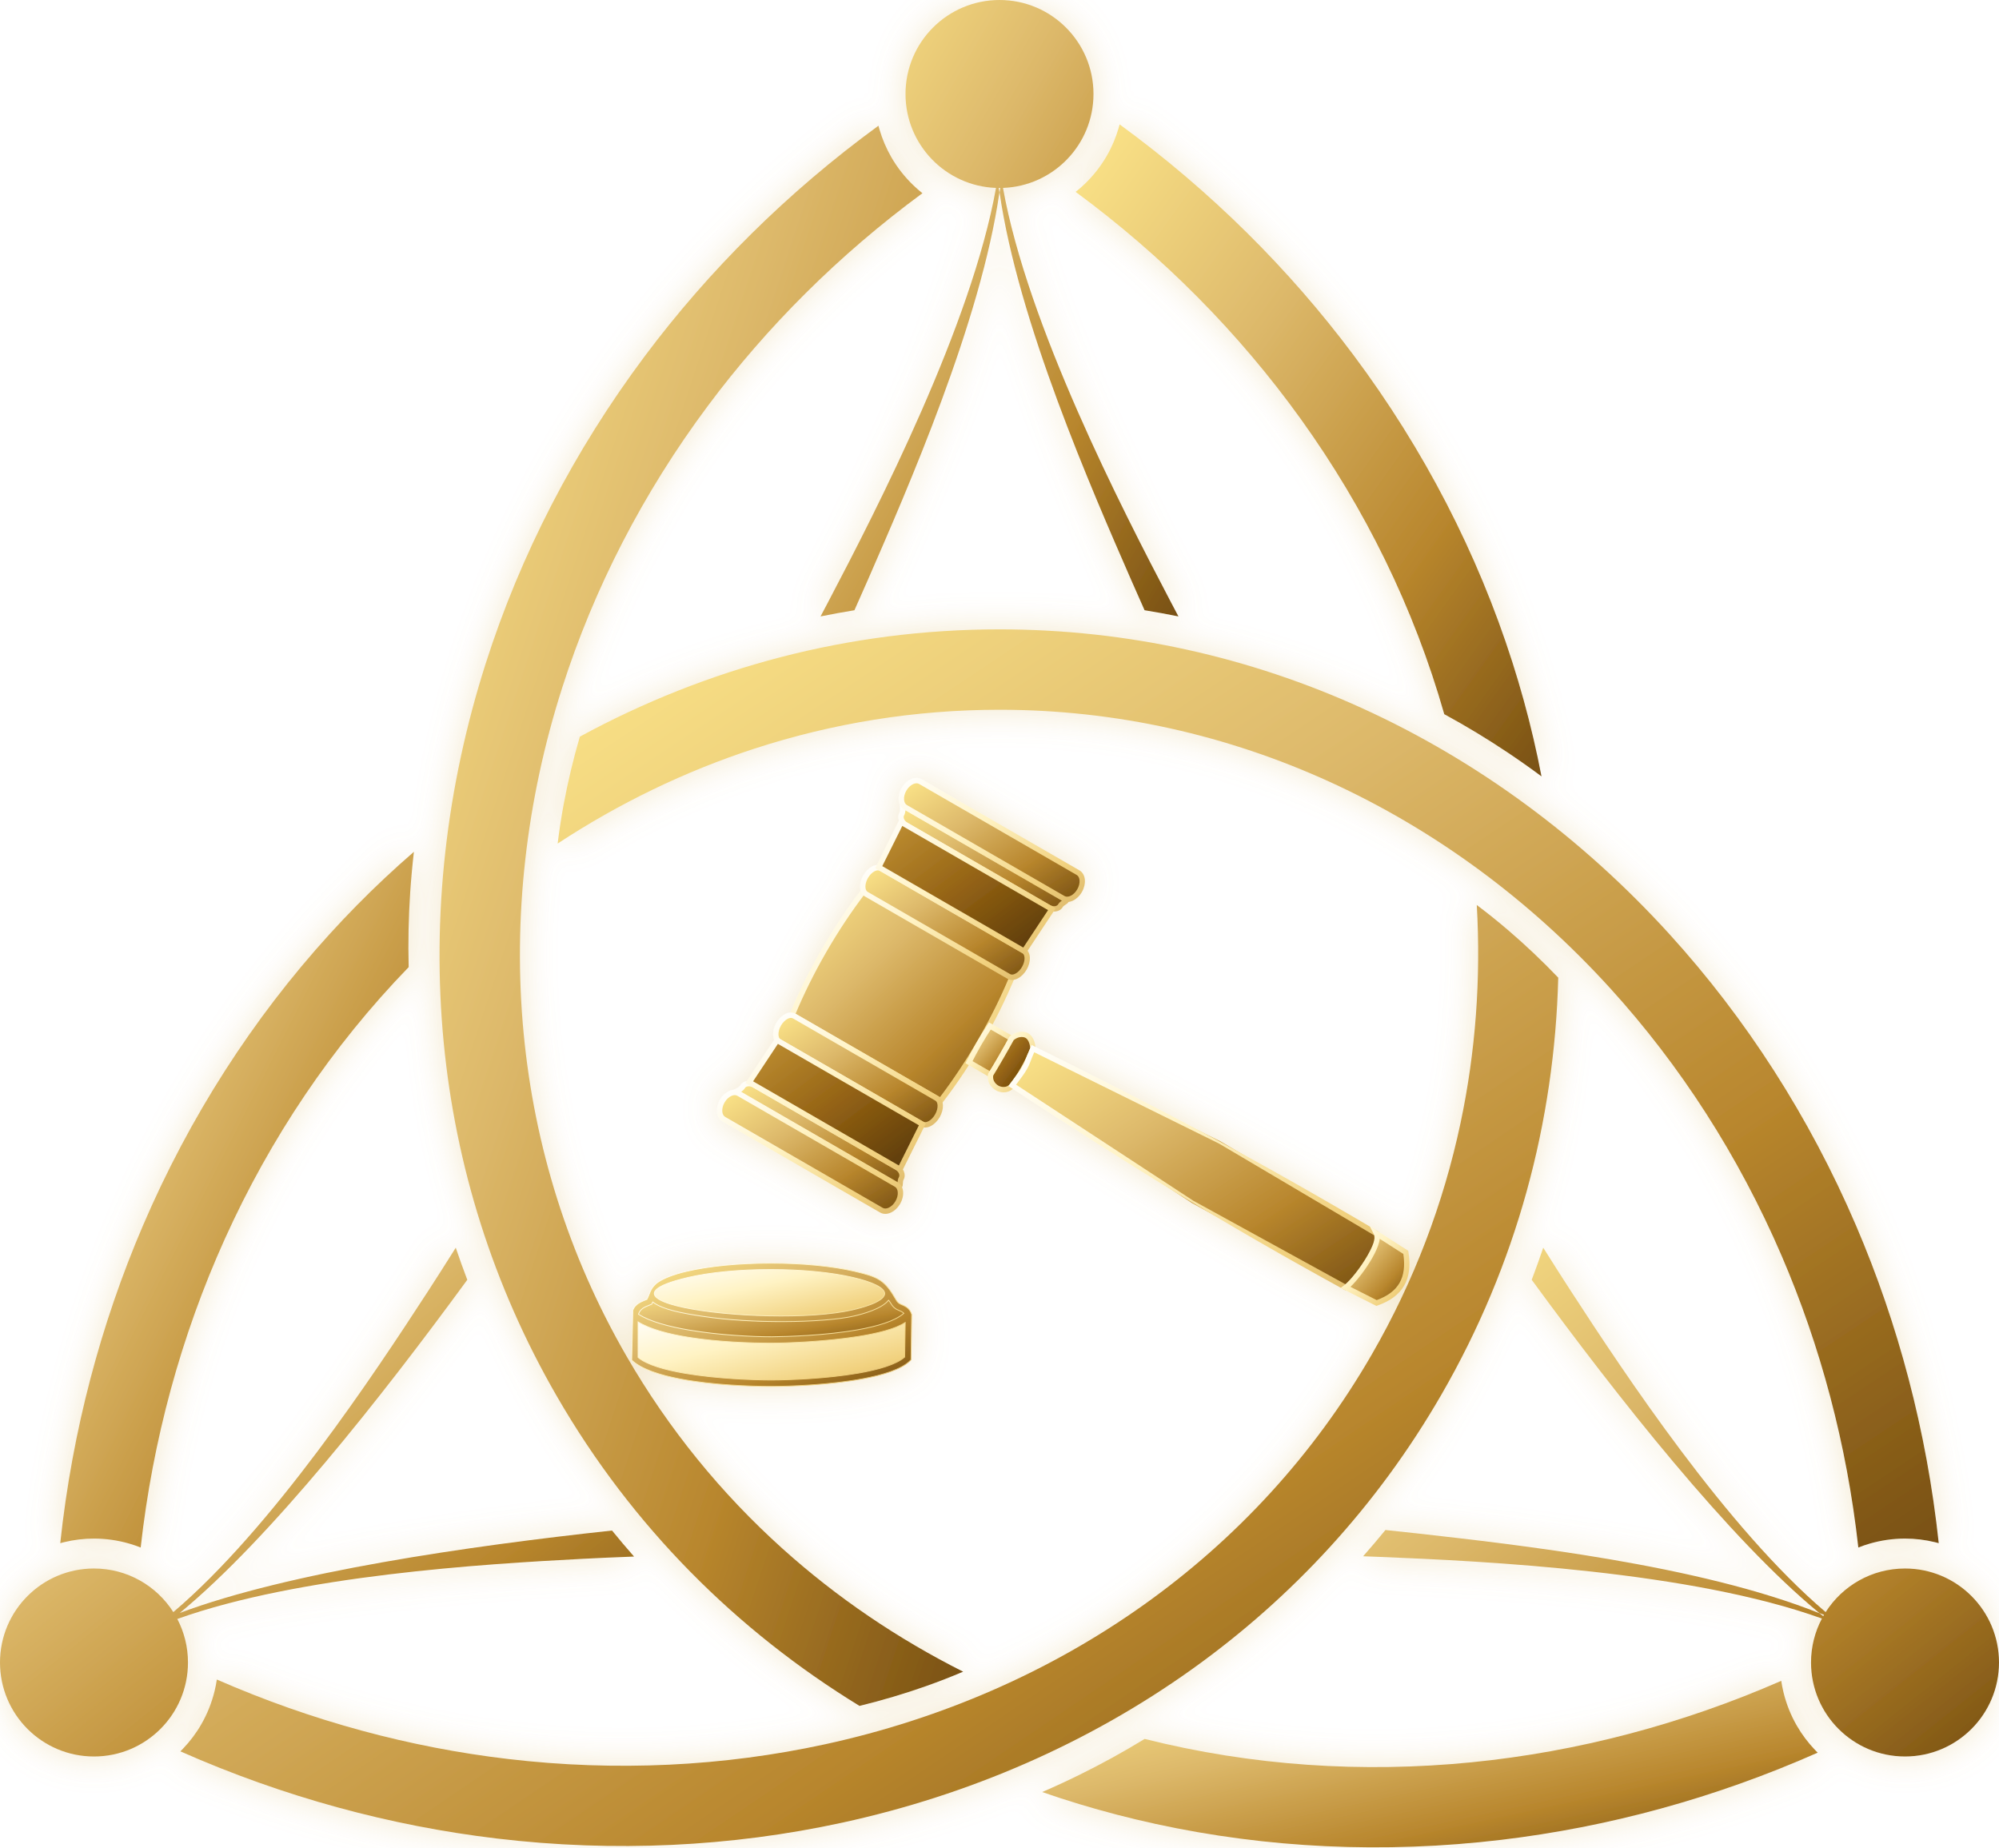
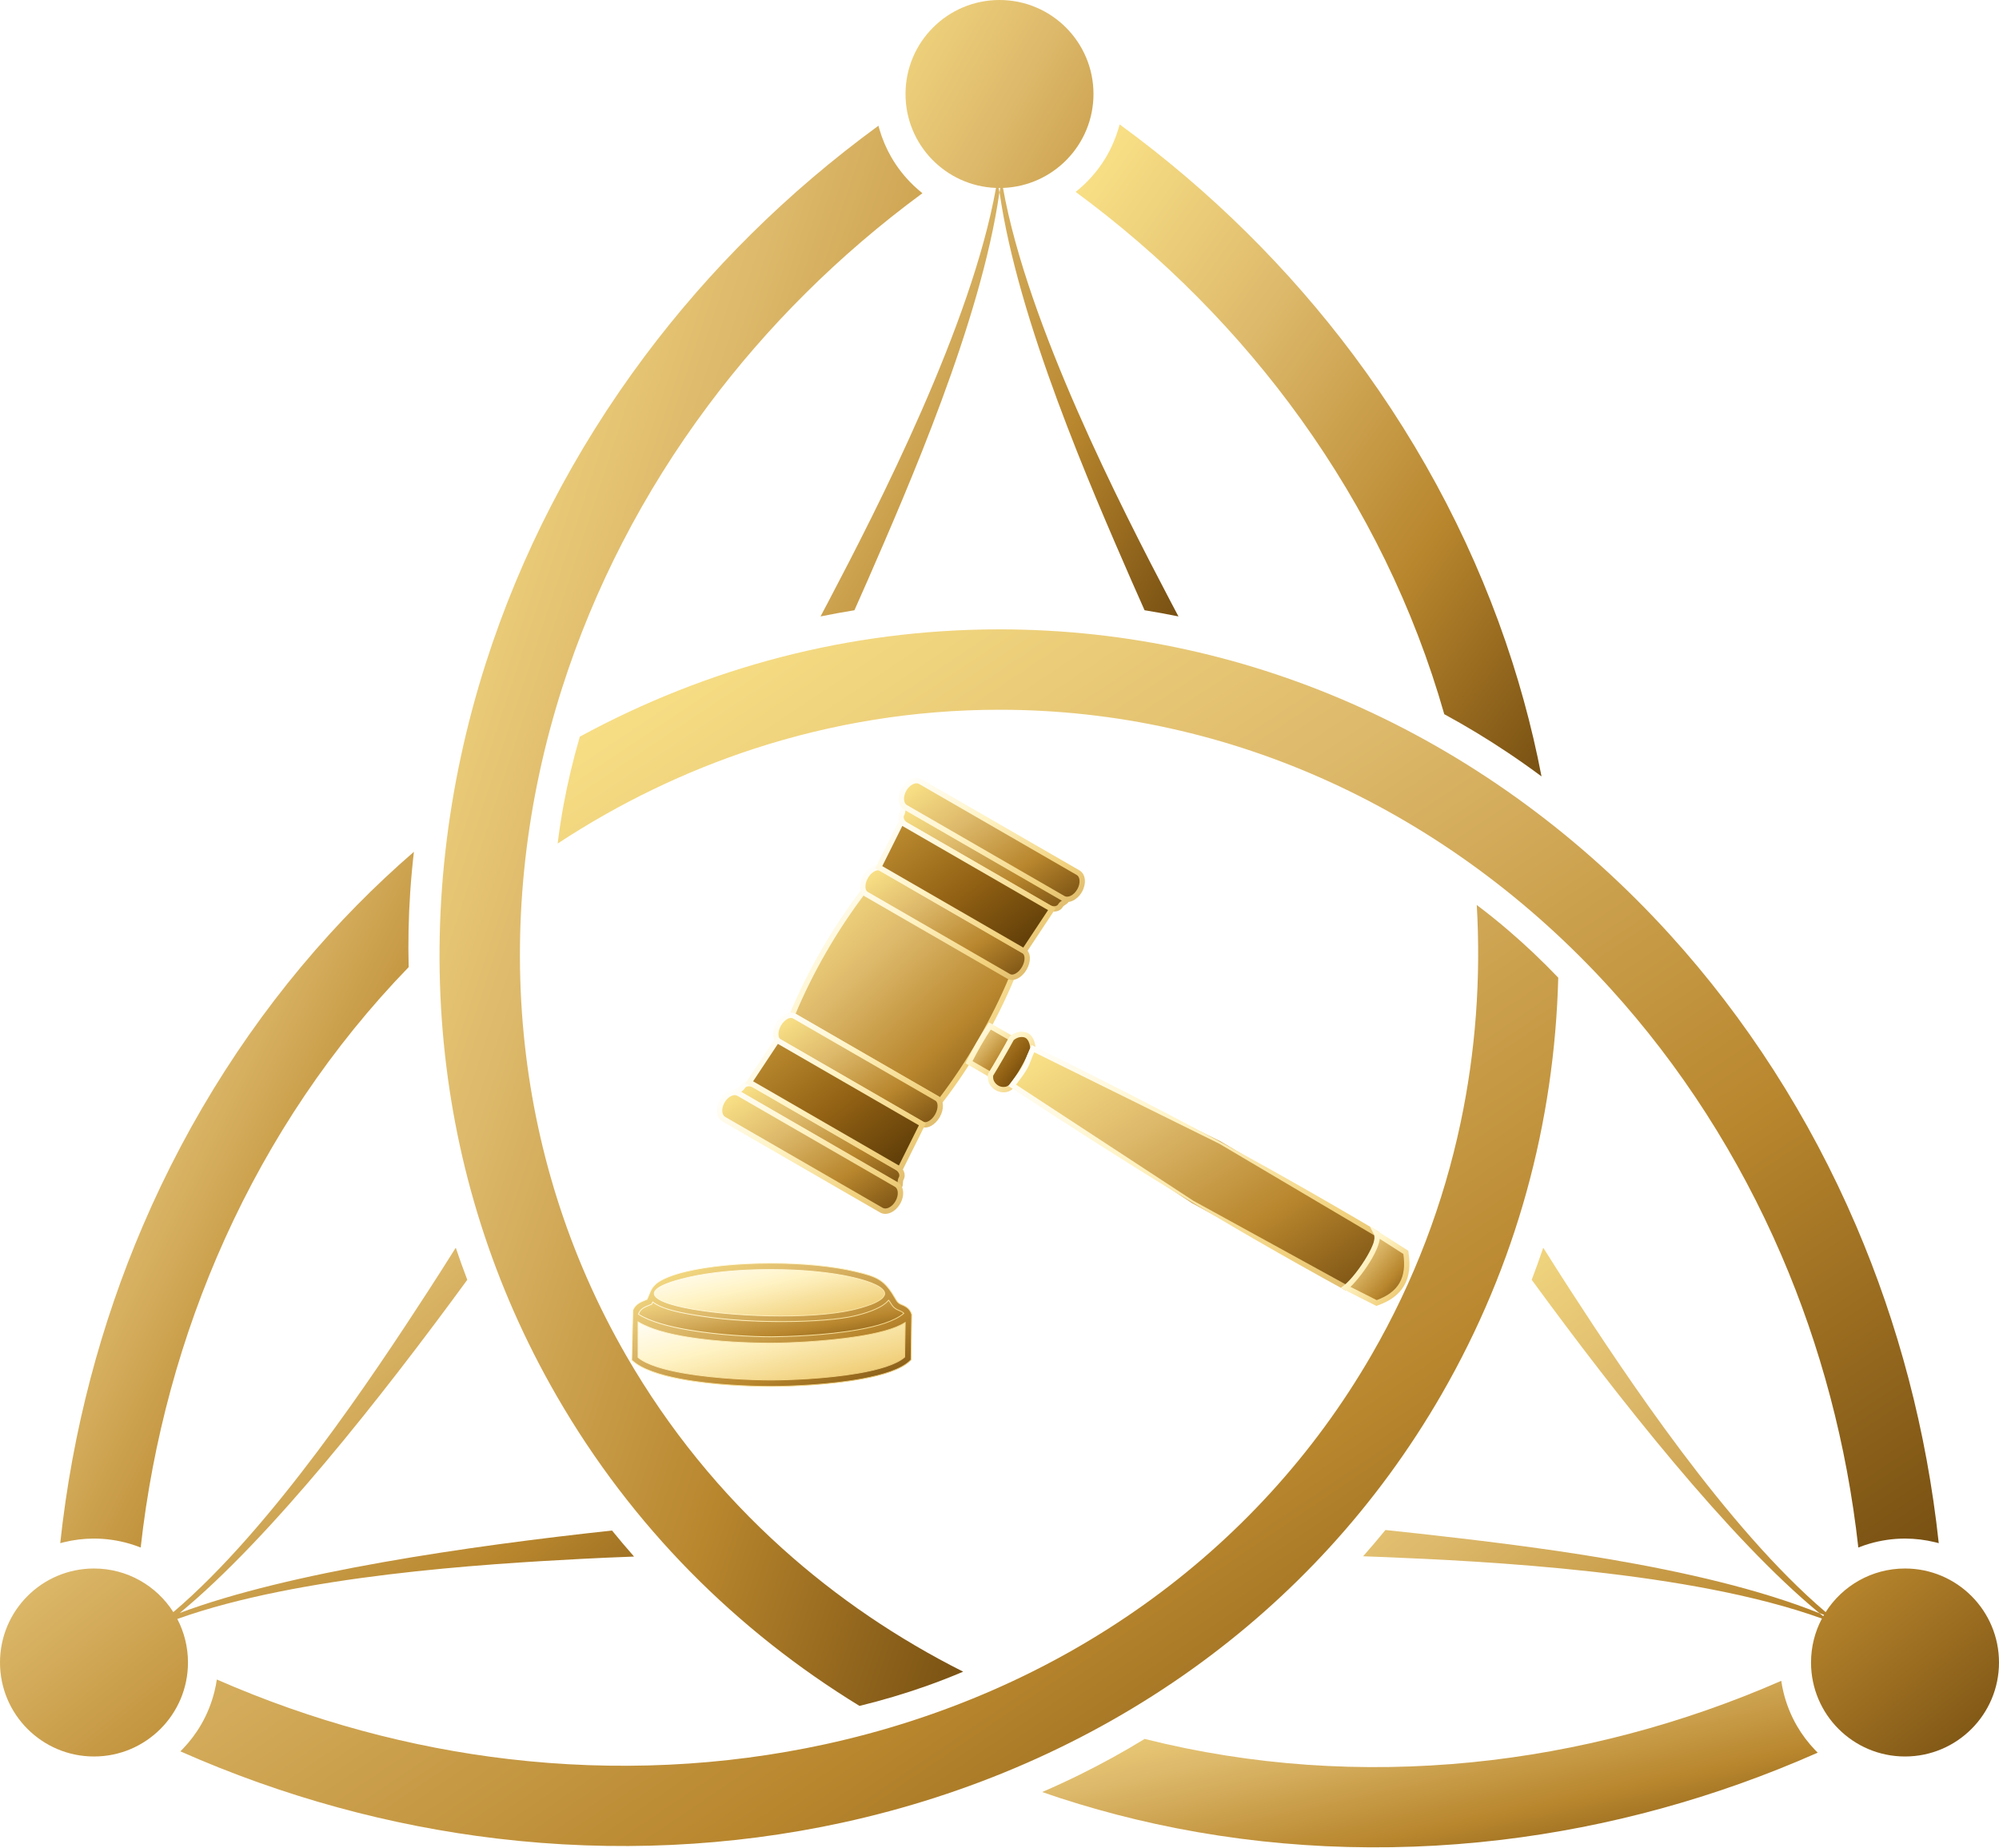
<svg xmlns="http://www.w3.org/2000/svg" version="1.1" viewBox="0 0 940260 868872" style="shape-rendering:geometricPrecision; text-rendering:geometricPrecision; image-rendering:optimizeQuality; fill-rule:evenodd; clip-rule:evenodd">
  <defs>
    <linearGradient id="lojasFavGold" x1="0%" y1="0%" x2="100%" y2="100%">
      <stop offset="0%" stop-color="#FDE68A" />
      <stop offset="35%" stop-color="#DDB96B" />
      <stop offset="70%" stop-color="#B8862D" />
      <stop offset="100%" stop-color="#785012" />
    </linearGradient>
    <linearGradient id="lojasFavLight" x1="0%" y1="0%" x2="100%" y2="100%">
      <stop offset="0%" stop-color="#FFFFFF" />
      <stop offset="40%" stop-color="#FFF3C4" />
      <stop offset="80%" stop-color="#F1D17E" />
      <stop offset="100%" stop-color="#DDB96B" />
    </linearGradient>
    <linearGradient id="lojasFavDark" x1="0%" y1="0%" x2="100%" y2="100%">
      <stop offset="0%" stop-color="#C29235" />
      <stop offset="50%" stop-color="#936214" />
      <stop offset="100%" stop-color="#553606" />
    </linearGradient>
    <filter id="lojasFavGlow" x="-20%" y="-20%" width="140%" height="140%">
      <feGaussianBlur stdDeviation="8000" result="blur" />
      <feFlood flood-color="#DDB96B" flood-opacity="0.35" result="glowColor" />
      <feComposite in="glowColor" in2="blur" operator="in" result="softGlow" />
      <feMerge>
        <feMergeNode in="softGlow" />
        <feMergeNode in="SourceGraphic" />
      </feMerge>
    </filter>
    <style type="text/css">
      .fil0 { fill: url(#lojasFavGold); fill-rule: nonzero; }
      .fil1 { fill: url(#lojasFavGold); }
      .fil2 { fill: url(#lojasFavLight); fill-rule: nonzero; }
      .fil3 { fill: url(#lojasFavDark); }
      .fil4 { fill: url(#lojasFavLight); }
    </style>
  </defs>
-   <g id="Camada_x0020_1" filter="url(#lojasFavGlow)">
+   <g id="Camada_x0020_1">
    <path class="fil0" d="M272734 346477c-3062,10493 -5607,21094 -7569,31646 -1152,6201 -2113,12422 -2868,18632 28789,-18907 59866,-34010 92657,-44671 36557,-11886 75215,-18265 115176,-18265 54961,0 107437,12067 155363,33931 49700,22674 94428,55871 131882,97055 33012,36300 60401,78790 80614,125759 18270,42457 30687,88640 36100,137284 1727,-685 3492,-1291 5292,-1815 5349,-1556 10947,-2390 16671,-2390 4831,0 9590,598 14202,1727 560,137 1115,282 1669,435 -5675,-52848 -19069,-103114 -38914,-149396 -21928,-51141 -51741,-97442 -87722,-137006 -41076,-45168 -90153,-81546 -144699,-106355 -52475,-23866 -110046,-37037 -170459,-37037 -35510,0 -69981,4529 -102958,13087 -33030,8571 -64662,21199 -94438,37379z" />
    <path class="fil0" d="M192936 419848c426,-6404 1013,-12810 1754,-19223 -4622,3996 -9163,8088 -13623,12268 -8991,8429 -17697,17274 -26095,26509 -35981,39564 -65794,85864 -87723,137006 -19843,46282 -33238,96548 -38913,149396 554,-152 1110,-298 1669,-435 4611,-1129 9371,-1727 14202,-1727 5724,0 11320,834 16670,2390 1801,524 3568,1130 5294,1816 5615,-50360 18962,-99557 39662,-145329 21206,-46893 50140,-90249 86389,-127649 -305,-11785 -55,-23452 714,-35021z" />
    <path class="fil0" d="M725884 586835c4847,7717 9261,14629 12991,20375 25458,39226 73328,111511 119856,151017 7844,-12328 21627,-20508 37322,-20508 24415,0 44207,19793 44207,44208 0,24416 -19792,44208 -44207,44208 -24416,0 -44208,-19792 -44208,-44208 0,-7467 1854,-14499 5122,-20667 -61550,-22207 -157588,-26987 -208174,-29007 -2377,-95 -4929,-191 -7625,-286 3567,-4041 7065,-8158 10490,-12352 5146,527 10295,1078 15448,1659 46229,5220 131975,14703 188820,37536 551,453 1101,900 1648,1341 126,-222 254,-442 383,-662 -742,-286 -1491,-571 -2246,-855 -42437,-34924 -94961,-101614 -135245,-156697 1906,-5012 3712,-10046 5419,-15103z" />
    <path class="fil0" d="M732944 459826c-7556,-7898 -15464,-15403 -23622,-22377 -4794,-4099 -9701,-8042 -14701,-11801 1980,34386 -480,68851 -7642,102580 -7985,37602 -21789,74271 -41769,108878 -27481,47598 -64170,87010 -107067,117583 -44486,31704 -95600,53841 -149992,65686 -47943,10440 -98435,12915 -149217,6934 -45904,-5406 -92108,-17744 -136942,-37378 -270,1838 -628,3669 -1075,5491 -1328,5410 -3404,10675 -6265,15632 -2416,4184 -5314,8006 -8598,11436 -399,416 -802,825 -1211,1228 48606,21510 98834,35044 148837,40998 55254,6581 110257,3911 162512,-7467 59653,-12990 115697,-37302 164454,-72136 46906,-33512 87098,-76784 117305,-129103 17755,-30753 31068,-62869 40146,-95708 9091,-32890 13972,-66599 14847,-100476z" />
    <path class="fil0" d="M709301 354034c5333,3570 10587,7282 15771,11130 -1150,-6001 -2422,-11980 -3813,-17932 -2804,-12001 -6112,-23964 -9909,-35854 -16273,-50942 -41464,-99912 -74790,-144473 -30159,-40326 -66993,-77058 -109924,-108398 -145,556 -297,1111 -458,1663 -1328,4559 -3189,8980 -5605,13164 -2861,4956 -6382,9386 -10405,13241 -1353,1298 -2762,2524 -4219,3677 40806,30043 76738,66200 106028,107012 30007,41812 53088,88547 67353,138641 10358,5629 20336,11678 29972,18129z" />
    <path class="fil0" d="M404280 802347c10618,-2596 21071,-5692 31190,-9269 5947,-2103 11814,-4381 17570,-6832 -30769,-15478 -59387,-34840 -85015,-57907 -28573,-25717 -53426,-56005 -73406,-90613 -27480,-47598 -43268,-99077 -48296,-151514 -5214,-54379 1172,-109713 18110,-162741 14931,-46739 38034,-91705 68603,-132693 27634,-37051 61422,-70896 100842,-99906 -1457,-1153 -2864,-2378 -4217,-3676 -4022,-3856 -7543,-8285 -10406,-13242 -2415,-4184 -4277,-8605 -5604,-13163 -161,-553 -314,-1108 -459,-1663 -42930,31339 -79765,68072 -109923,108398 -33326,44561 -58516,93531 -74790,144473 -18578,58157 -25545,118848 -19756,178491 5569,57378 22948,113821 53155,166140 17755,30753 38913,58340 62813,82621 23938,24319 50690,45400 79591,63097z" />
    <path class="fil0" d="M507719 834767c-5759,2833 -11600,5528 -17524,8093 5772,2004 11586,3891 17436,5664 11796,3571 23810,6689 36005,9345 52254,11379 107258,14048 162513,7467 50002,-5955 100231,-19488 148836,-40998 -408,-403 -812,-812 -1211,-1228 -3283,-3429 -6182,-7251 -8598,-11436 -2861,-4956 -4937,-10221 -6265,-15631 -447,-1822 -804,-3655 -1075,-5493 -46420,20318 -95700,33357 -145689,38317 -51213,5080 -103228,1701 -153742,-10992 -10055,6156 -20282,11772 -30687,16892z" />
    <path class="fil0" d="M82304 759490c742,-286 1491,-571 2246,-855 -624,512 -1244,1018 -1862,1518 -126,-223 -254,-444 -384,-663z" />
    <path class="fil0" d="M214376 586835c-4848,7717 -9261,14629 -12991,20375 -25458,39226 -73329,111511 -119857,151017 -7844,-12328 -21626,-20508 -37321,-20508 -24415,0 -44207,19793 -44207,44208 0,24416 19792,44208 44207,44208 24416,0 44208,-19792 44208,-44208 0,-7388 -1815,-14352 -5020,-20473 57477,-20541 144010,-25855 190709,-28290 6841,-356 15034,-723 24140,-1062 -3526,-4007 -6983,-8088 -10369,-12245 -67847,7345 -151863,19488 -203327,38778 42437,-34924 94961,-101614 135245,-156697 -1906,-5012 -3713,-10046 -5419,-15103z" />
    <path class="fil0" d="M470130 0c-24416,0 -44208,19792 -44208,44208 0,23865 18911,43310 42565,44174 -11542,64408 -55424,149975 -78969,194796 -1106,2106 -2299,4364 -3565,6746 5283,-1069 10598,-2040 15943,-2909 2116,-4720 4214,-9454 6286,-14207 18594,-42646 53256,-121645 61903,-182291 -116,-706 -230,-1408 -339,-2106 128,1 255,5 383,5 128,0 254,-4 382,-5 -109,697 -221,1400 -339,2106 8648,60646 43309,139645 61903,182291 2073,4753 4170,9487 6287,14207 5344,869 10660,1840 15942,2909 -1266,-2382 -2458,-4640 -3565,-6746 -23545,-44821 -67428,-130388 -78968,-194796 23653,-864 42565,-20309 42565,-44174 0,-24416 -19793,-44208 -44208,-44208z" />
    <g id="_2532884150480">
      <path class="fil1" d="M387621 447061c5866,-10160 12163,-19559 18646,-28011l69856 40331c-4079,9841 -9069,19994 -14935,30154 -5892,10204 -12218,19641 -18730,28120l-69825 -40313c4087,-9880 9097,-20076 14988,-30280z" />
      <path class="fil2" d="M386532 446432c2914,-5050 5932,-9908 9024,-14552 3166,-4759 6415,-9299 9710,-13595l674 -879 71770 41437 -423 1021c-2069,4992 -4377,10075 -6919,15206 -2479,5006 -5180,10051 -8091,15095 -2942,5091 -5974,9969 -9064,14610 -3180,4777 -6444,9334 -9754,13644l-674 878 -71736 -41417 420 -1017c2082,-5031 4397,-10136 6939,-15272 2476,-5004 5186,-10069 8123,-15159zm11124 -13161c-3068,4609 -6060,9425 -8945,14420 -2888,4997 -5571,10016 -8045,15014 -2353,4754 -4504,9465 -6446,14098l67910 39208c3046,-4006 6051,-8221 8984,-12626 3097,-4650 6103,-9484 8985,-14477 2886,-5002 5559,-9998 8013,-14953 2336,-4718 4478,-9408 6423,-14039l-67938 -39223c-3031,3990 -6021,8190 -8940,12577z" />
      <path class="fil1" d="M366574 489970c-2098,-1211 -2236,-4901 -307,-8242 1928,-3340 5192,-5065 7290,-3854 5579,3221 67038,38702 67037,38704 2099,1211 2237,4901 308,8241 -1928,3340 -5193,5065 -7291,3854 0,0 -61458,-35483 -67037,-38703z" />
      <path class="fil2" d="M366243 491232l-300 -173c-1448,-837 -2217,-2445 -2290,-4367 -63,-1715 439,-3716 1524,-5593 1088,-1882 2570,-3319 4085,-4119 1569,-829 3208,-1009 4593,-368l30 0c22423,12995 44892,25917 67335,38876 1454,837 2223,2445 2295,4368 64,1714 -438,3716 -1524,5594 -1088,1881 -2569,3317 -4084,4117 -1570,830 -3209,1009 -4594,368l-34 0 -67037 -38703zm-75 -4629c39,1049 382,1886 1017,2265 22374,12866 44700,25821 67057,38716 646,372 1552,251 2491,-244 1114,-589 2222,-1673 3060,-3113l19 -39c843,-1460 1235,-2976 1188,-4243 -40,-1059 -389,-1903 -1038,-2277 -22346,-12902 -44697,-25797 -67038,-38703 -645,-373 -1551,-252 -2491,244 -1095,579 -2184,1636 -3017,3040l-63 113c-842,1460 -1235,2975 -1187,4242z" />
      <path class="fil1" d="M345966 513551c6,-9 2540,-1060 3290,-2358 964,-1670 3446,-2042 5545,-830 131,76 468,328 493,284l66544 38419 0 0c2098,1211 3018,3548 2053,5217 -964,1670 269,4547 -1829,3336l-76096 -44068z" />
      <path class="fil2" d="M345444 512407l51 -23c283,-127 2180,-972 2671,-1822 688,-1185 1882,-1906 3254,-2112 1069,-160 2259,-1 3388,504l16 -29c23019,13296 46045,26580 69065,39875l-141 140c650,622 1139,1348 1437,2105 508,1290 480,2684 -205,3870 -224,387 -258,1054 -286,1616 -34,681 -65,1268 -363,1785 -563,972 -1403,1259 -2902,393l-78201 -45287 2214 -1015zm4901 -585c-394,685 -1106,1286 -1813,1760l73658 42657c43,-806 120,-1734 612,-2585 278,-483 273,-1094 37,-1692 -272,-692 -837,-1349 -1628,-1805l-66341 -38303c-100,-40 -200,-89 -302,-146 -71,-38 -187,-115 -297,-189l-97 -66c-797,-457 -1652,-617 -2390,-507 -631,94 -1162,395 -1439,877z" />
      <path class="fil1" d="M340435 526376c-2322,-1340 -2640,-5135 -712,-8475 1928,-3340 5374,-4961 7695,-3621 6172,3564 74165,42818 74164,42819 2321,1340 2640,5135 712,8475 -1928,3340 -5374,4960 -7695,3621 -1,1 -67993,-39256 -74164,-42819z" />
      <path class="fil2" d="M339804 527464c-1542,-893 -2414,-2537 -2577,-4472 -140,-1677 262,-3600 1233,-5410l0 -203 274 -274c1090,-1816 2591,-3174 4152,-3908 1763,-827 3623,-895 5163,-6l74164 42819c1540,889 2412,2535 2575,4473 148,1770 -308,3816 -1404,5716l-101 171c-1090,1815 -2592,3174 -4152,3908 -1763,827 -3623,895 -5163,6l-74163 -42820zm-62 -4679c94,1129 542,2052 1318,2501l74169 42819c780,451 1804,377 2827,-103 1175,-555 2317,-1616 3147,-3053l19 -34c817,-1429 1159,-2938 1051,-4224 -95,-1127 -544,-2051 -1323,-2501l-74159 -42819c-785,-451 -1809,-377 -2833,103 -1122,530 -2216,1524 -3035,2866l-112 193c-830,1437 -1178,2958 -1070,4252z" />
      <polygon class="fil3" points="433878,528771 423335,549930 352443,509001 365497,489291 " />
      <path class="fil2" d="M435008 529332l-11141 22359c-24407,-14084 -48809,-28178 -73212,-42269l14445 -21811 70435 40665 -527 1056zm-12205 18837l9420 -18903 -66329 -38295 -11662 17609 68570 39589z" />
      <path class="fil1" d="M414460 408460c-2098,-1211 -5363,514 -7291,3854 -1928,3340 -1791,7030 308,8242 5577,3220 67036,38703 67037,38703 2098,1211 5362,-514 7290,-3854 1928,-3340 1791,-7030 -307,-8242 0,0 -61459,-35483 -67037,-38703z" />
      <path class="fil2" d="M413830 409548c-646,-371 -1552,-250 -2492,246 -1119,592 -2236,1690 -3079,3150l-89 153c-783,1413 -1146,2866 -1100,4090 40,1059 390,1902 1038,2276l67037 38704c646,372 1552,251 2492,-245 1120,-592 2236,-1690 3079,-3150l88 -153c783,-1413 1146,-2866 1100,-4090 -39,-1059 -389,-1902 -1038,-2276l-67036 -38705zm-3665 -1983c1696,-896 3471,-1032 4922,-195l67043 38703c1448,837 2217,2445 2290,4368 63,1710 -439,3710 -1524,5589l-2 4c-1082,1879 -2566,3315 -4083,4118 -1696,897 -3473,1032 -4923,196l-67042 -38704c-1448,-837 -2218,-2445 -2290,-4368 -64,-1711 439,-3710 1523,-5589l3 -4c1082,-1879 2565,-3315 4083,-4118z" />
      <path class="fil1" d="M424577 378822c-5,9 353,2729 -397,4028 -964,1669 -45,4006 2053,5217 5578,3220 67037,38703 67037,38703 2099,1211 4581,840 5545,-830 964,-1669 4072,-2041 1974,-3252l-76213 -43866z" />
      <path class="fil2" d="M423330 378988l-239 -2471 78324 45083c1502,865 1674,1736 1111,2711 -295,512 -788,831 -1357,1200 -474,307 -1038,672 -1263,1062 -685,1185 -1880,1906 -3255,2112 -1268,190 -2707,-70 -4012,-823l-67037 -38703c-1303,-756 -2246,-1873 -2717,-3068 -508,-1291 -480,-2684 206,-3870 487,-844 272,-2909 239,-3221l0 -10zm2558 2038c-57,852 -222,1771 -618,2455 -278,483 -273,1094 -37,1692 272,692 837,1349 1627,1805l67043 38704c791,457 1646,617 2384,507 630,-94 1161,-396 1440,-879 491,-852 1258,-1382 1934,-1821l-73773 -42464z" />
      <path class="fil1" d="M432919 367619c-2322,-1340 -5767,281 -7696,3621 -1928,3340 -1609,7134 712,8475 6172,3564 74164,42820 74164,42819 2322,1340 5767,-281 7696,-3621 1928,-3340 1609,-7134 -712,-8475 0,-1 -67993,-39255 -74164,-42819z" />
      <path class="fil2" d="M432287 368708c-779,-449 -1802,-375 -2826,106 -1173,552 -2315,1615 -3148,3057 -831,1438 -1178,2959 -1070,4252 94,1129 542,2053 1318,2502l74169 42819c779,450 1802,376 2826,-105 1173,-552 2315,-1616 3148,-3057 831,-1437 1179,-2958 1071,-4253 -94,-1116 -535,-2033 -1301,-2487l-74187 -42833zm-3901 -2173c1759,-827 3618,-895 5158,-6l74170 42819c1540,889 2412,2535 2575,4473 147,1758 -303,3789 -1383,5678l-22 44c-1095,1896 -2640,3314 -4252,4073 -1759,827 -3618,895 -5158,6l-74169 -42819c-1541,-893 -2413,-2538 -2576,-4473 -149,-1772 307,-3821 1405,-5721 1095,-1897 2640,-3315 4252,-4074z" />
      <polygon class="fil3" points="481714,447347 494768,427636 423876,386707 413333,407866 " />
      <path class="fil2" d="M481317 445666l11662 -17609 -68571 -39590 -9419 18904 66329 38294zm14501 -17334l-13706 20696c-23474,-13562 -46955,-27112 -70434,-40665l11667 -23417c24405,14090 48813,28171 73212,42270l-739 1116z" />
      <path class="fil1" d="M460448 490899c-1723,2983 -3283,5908 -4657,8694l10157 5864c1726,-2582 3478,-5397 5201,-8380 1715,-2970 3270,-5883 4638,-8658l-10161 -5867c-1719,2573 -3464,5376 -5179,8347z" />
      <path class="fil2" d="M461538 491527c-864,1499 -1670,2945 -2412,4333 -576,1075 -1137,2155 -1679,3234l8106 4680c640,-976 1294,-2003 1959,-3075 887,-1428 1740,-2849 2548,-4248 860,-1497 1663,-2937 2403,-4318 573,-1070 1131,-2145 1671,-3217l-8110 -4683c-637,973 -1289,1994 -1952,3063 -859,1380 -1707,2794 -2535,4232zm-4632 3149c794,-1484 1614,-2958 2452,-4409 865,-1493 1725,-2929 2574,-4299 863,-1396 1750,-2771 2649,-4117l653 -978 12204 7046 -521 1056c-683,1382 -1430,2833 -2237,4340 -791,1478 -1608,2947 -2442,4392 -893,1543 -1757,2987 -2587,4322 -866,1397 -1757,2777 -2659,4127l-654 980 -12198 -7043 521 -1059c685,-1388 1435,-2845 2244,-4358z" />
      <path class="fil3" d="M475789 488419c2572,-2315 5632,-2276 7228,-1353 1598,922 2675,3237 2834,6142 -2033,5407 -6049,12796 -9726,17274 -2069,2776 -5494,2171 -7091,1248 -1597,-921 -3656,-2978 -3085,-6273 1378,-2105 8689,-14759 9840,-17038z" />
      <path class="fil2" d="M474945 487482c1348,-1212 2825,-1871 4213,-2132 1742,-326 3375,-15 4485,626 1034,597 1881,1605 2477,2896 551,1195 899,2655 987,4267l15 265 -93 248c-1074,2857 -2682,6241 -4498,9465 -1694,3008 -3584,5903 -5408,8131 -1093,1460 -2491,2170 -3889,2415 -1849,325 -3710,-195 -4831,-843 -1084,-630 -2354,-1707 -3118,-3262 -581,-1182 -872,-2619 -579,-4313l45 -261 143 -217c690,-1053 2859,-4738 4991,-8430 2126,-3681 4216,-7370 4779,-8485l109 -213 173 -156zm4677 343c-917,172 -1899,602 -2825,1386 -712,1362 -2709,4884 -4732,8387 -2029,3514 -4087,7014 -4910,8314 -129,1008 50,1852 389,2540 506,1030 1372,1758 2117,2187 726,417 1931,750 3140,537 830,-145 1663,-571 2314,-1445l40 -49c1720,-2096 3535,-4879 5179,-7799 1708,-3033 3218,-6191 4244,-8867 -90,-1182 -351,-2236 -745,-3089 -382,-827 -876,-1446 -1440,-1772 -642,-371 -1644,-540 -2769,-330z" />
      <path class="fil1" d="M481844 502406c-1719,2977 -3849,5450 -5719,8075l84515 55342 72333 39704c4222,-1141 9275,-6543 10994,-9520 1719,-2977 4622,-11597 3516,-15801l-73440 -43420 -88192 -43579c-2663,5851 -2288,6222 -4007,9199z" />
      <path class="fil2" d="M482932 503037c-1206,2085 -2588,3908 -3948,5702l-1062 1411 83376 54596 71814 39419c1529,-531 3189,-1659 4724,-2988 2226,-1926 4138,-4230 5042,-5795 938,-1630 2254,-5052 3011,-8451 490,-2203 739,-4361 479,-5920l-72935 -43121 -86965 -42973c-880,1991 -1338,3204 -1698,4156 -529,1398 -864,2282 -1837,3964zm-5949 4183c1311,-1729 2643,-3487 3771,-5440 867,-1507 1174,-2317 1658,-3596 453,-1198 1052,-2780 2290,-5501l538 -1182c61869,30546 104365,53041 163327,87883l132 501c528,2002 263,4799 -356,7586 -813,3653 -2252,7374 -3288,9166 -1027,1773 -3145,4339 -5573,6442 -1949,1688 -4130,3110 -6183,3665l-487 131c-60137,-33000 -100486,-58085 -158473,-96058l760 -1067c567,-795 1222,-1661 1884,-2532z" />
      <path class="fil1" d="M632967 605524l14510 7328c11355,-3993 15750,-11528 13762,-23831l-13755 -8814c2397,4719 -9155,21257 -14516,25317z" />
      <path class="fil2" d="M635213 605247l12349 6237c5113,-1883 8663,-4528 10709,-8063 2050,-3541 2633,-8048 1810,-13644l-11101 -7114c-295,2546 -1695,5828 -3610,9169 -2921,5094 -7065,10478 -10156,13415zm11697 8729l-16313 -8239 1611 -1219c2891,-2190 7698,-8226 10972,-13938 2433,-4243 4009,-8171 3179,-9805l-2096 -4128 18127 11616 91 561c1042,6446 390,11679 -2030,15861 -2427,4192 -6588,7257 -12560,9357l-503 177 -477 -242z" />
      <path class="fil4" d="M427697 638959c-6644,6662 -32897,11636 -64274,11636 -31128,0 -57211,-4895 -64111,-11477l0 -20339c7264,5538 33001,12522 64111,11477 6608,-222 52515,-992 64443,-12443l-169 21146z" />
      <path class="fil2" d="M427833 639095c-3382,3391 -11775,6344 -23303,8431 -11276,2041 -25565,3261 -41107,3261 -15412,0 -29591,-1200 -40824,-3211 -11490,-2056 -19907,-4969 -23420,-8319l-60 -58 0 -20808 308 236c3995,3046 13629,6536 26693,8874 10577,1893 23400,3030 37296,2563l1236 -37c9744,-284 51786,-1510 63080,-12352l329 -315c-64,7226 -126,14453 -174,21680l-55 56zm-23371 8053c11391,-2062 19681,-4957 23044,-8270l164 -20628c-11851,10667 -53325,11878 -63008,12160l-1234 38c-13923,468 -26773,-671 -37374,-2569 -12803,-2292 -22342,-5697 -26551,-8719l0 19875c3494,3275 11810,6132 23164,8164 11206,2006 25362,3204 40756,3204 15523,0 29788,-1218 41039,-3255z" />
      <g>
        <path class="fil1" d="M417861 606835l0 2 0 -2zm349 899c561,1025 1677,2649 2711,4462 2115,3707 4330,1969 6945,5617 -7732,8439 -34164,12443 -65097,12443 -30934,0 -56627,-4895 -63458,-11477 858,-4406 3231,-4940 6804,-6498l1866 -4310c0,7087 24944,13315 55137,13315 30194,0 54208,-6644 55091,-13551zm-349 -898l0 -1 0 1z" />
      </g>
      <path class="fil2" d="M418054 606835l-385 2 385 -2zm325 808c262,478 647,1091 1088,1793 501,795 1075,1707 1621,2664 1051,1844 2134,2302 3279,2786 1144,483 2350,994 3655,2815l91 125 -106 115c-3739,4082 -11790,7128 -22578,9190 -11669,2230 -26556,3315 -42661,3315 -15301,0 -29324,-1197 -40420,-3205 -11376,-2056 -19689,-4972 -23170,-8325l-76 -74 19 -101c790,-4053 2818,-4907 5856,-6185l992 -422 2204 -5091 0 926c0,3469 6269,6755 16313,9180 9977,2409 23657,3942 38632,3942 14688,0 27911,-1573 37711,-3984 10260,-2524 16748,-5940 17190,-9399l76 -586 283 519zm764 1997c-320,-509 -611,-972 -848,-1372 -985,3447 -7442,6770 -17374,9213 -9830,2418 -23084,3996 -37802,3996 -15001,0 -28715,-1537 -38723,-3955 -9543,-2304 -15739,-5434 -16522,-8823l-1613 3727 -1135 485c-2897,1219 -4841,2038 -5605,5801 3471,3271 11675,6124 22896,8152 11072,2002 25071,3198 40352,3198 16082,0 30945,-1083 42589,-3309 10607,-2028 18534,-4999 22259,-8957 -1208,-1631 -2332,-2108 -3398,-2559 -1208,-509 -2348,-993 -3464,-2949 -548,-961 -1116,-1863 -1612,-2651z" />
      <ellipse class="fil4" cx="363120" cy="608453" rx="55176" ry="12832" />
      <path class="fil2" d="M363120 595429c15251,0 29060,1438 39058,3763 10077,2343 16310,5616 16310,9261 0,3645 -6234,6917 -16310,9260 -9998,2325 -23809,3763 -39058,3763 -15250,0 -29061,-1438 -39058,-3763 -10077,-2343 -16311,-5615 -16311,-9260 0,-3645 6234,-6918 16311,-9261 9997,-2325 23808,-3763 39058,-3763zm38972 4139c-9970,-2319 -23750,-3754 -38972,-3754 -15223,0 -29003,1435 -38973,3754 -9892,2300 -16011,5444 -16011,8886 0,3441 6119,6585 16011,8886 9971,2318 23750,3753 38973,3753 15222,0 29001,-1435 38972,-3753 9892,-2301 16011,-5444 16011,-8886 0,-3441 -6118,-6586 -16011,-8886z" />
      <path class="fil0" d="M428076 639984c-10212,10238 -51104,12080 -65333,12080 -15609,0 -54369,-1617 -65608,-12338l514 -23487c1246,-3098 3855,-3937 6676,-5131 1624,-3402 1432,-4777 4435,-7526 2931,-2250 7893,-4188 14331,-5686 10093,-2347 24007,-3799 39348,-3799 15341,0 29255,1452 39348,3799 11437,2660 14367,4105 19751,13535 833,1461 1717,1835 2653,2231 2400,1015 3809,2029 4633,4540l-326 21357 -423 425zm-26954 -23941c3376,-785 14437,-3498 14984,-7390 9,-76 14,-151 14,-228 0,-2753 -5731,-5463 -14997,-7617 -9875,-2297 -23550,-3718 -38682,-3718 -15131,0 -28806,1421 -38682,3718 -53433,12425 41091,23626 77364,15235zm666 2911c-13179,3065 -46717,3879 -71105,184 -10058,-1524 -19052,-3201 -23644,-6772l-492 1031c-2529,1102 -5294,1755 -6220,4720 12780,8297 47085,10644 62702,10613 11590,-101 51103,-1398 62116,-11035 -732,-702 -1436,-1000 -2112,-1285 -1417,-599 -2755,-1166 -4090,-3505 -333,-583 -680,-1017 -1008,-1380 -3232,4127 -12151,6501 -16148,7430zm-38759 12769l-286 2c-16424,0 -48839,-1510 -62616,-9988l0 16687c10651,8890 48831,10646 62616,10646 13567,0 52515,-1776 62793,-10797l248 -16266c-11872,7928 -50802,9684 -62755,9715z" />
      <path class="fil2" d="M428210 640119c-4003,4015 -12656,6743 -22573,8576 -15536,2872 -34196,3561 -42894,3561 -9469,0 -27453,-595 -42658,-3454 -9898,-1861 -18627,-4687 -23083,-8937l-61 -59c143,-7858 296,-15750 517,-23606l13 -31c1169,-2906 3479,-3865 6054,-4934l659 -274c431,-910 732,-1672 1001,-2355 735,-1860 1244,-3147 3447,-5164l13 -11c1468,-1127 3441,-2178 5847,-3132 2432,-964 5309,-1833 8558,-2589 5148,-1197 11290,-2162 18110,-2821 6566,-633 13755,-984 21281,-984 7527,0 14715,350 21281,984 6820,659 12963,1624 18110,2821 5740,1335 9348,2367 12209,4256 2864,1890 4959,4630 7667,9372 401,702 813,1144 1235,1454 426,313 870,502 1325,694 1219,516 2190,1034 2963,1745 780,717 1356,1625 1778,2914l10 28c-111,7155 -235,14313 -328,21467l-478 480zm-22641 8198c9848,-1821 18429,-4518 22369,-8469l369 -370 324 -21245c-400,-1207 -938,-2055 -1663,-2722 -736,-677 -1671,-1175 -2852,-1673 -479,-202 -946,-400 -1404,-737 -461,-339 -910,-818 -1341,-1575 -2676,-4687 -4739,-7388 -7545,-9241 -2809,-1856 -6386,-2877 -12082,-4202 -5137,-1194 -11263,-2157 -18062,-2813 -6544,-631 -13720,-981 -21244,-981 -7523,0 -14699,349 -21244,981 -6797,656 -12925,1619 -18062,2813 -3233,752 -6091,1615 -8503,2571 -2370,940 -4310,1972 -5751,3078 -2130,1952 -2625,3203 -3339,5013 -279,708 -593,1501 -1043,2445l-31 66 -796 333c-2486,1032 -4720,1959 -5831,4690l-512 23365c4413,4159 13038,6939 22828,8779 15173,2854 33131,3448 42587,3448 8687,0 27321,-688 42827,-3555zm-4491 -32461c1684,-391 5286,-1264 8527,-2521 3193,-1239 6039,-2844 6308,-4698l14 -210c0,-1272 -1342,-2555 -3772,-3790 -2580,-1309 -6370,-2547 -11076,-3641 -5026,-1169 -11035,-2112 -17718,-2753 -6434,-618 -13500,-959 -20921,-959 -7420,0 -14486,341 -20921,959 -6682,641 -12691,1584 -17717,2753 -8584,1995 -13323,3950 -15081,5788 -1431,1497 -755,2934 1497,4258 2364,1391 6411,2655 11574,3738 20654,4332 59051,5758 79288,1077zm8665 -2164c-3270,1269 -6889,2146 -8578,2538 -20284,4692 -58759,3266 -79452,-1076 -5201,-1091 -9287,-2371 -11690,-3784 -2516,-1479 -3243,-3115 -1580,-4853 1808,-1889 6610,-3884 15272,-5898 5035,-1171 11063,-2115 17768,-2760 6455,-620 13534,-962 20957,-962 7424,0 14504,342 20958,962 6704,644 12732,1589 17768,2760 4734,1101 8552,2349 11162,3674 2567,1305 3984,2701 3984,4132 -9,84 -1,166 -16,253 -285,2033 -3241,3729 -6552,5013zm-7913 5450c-6950,1616 -19551,2607 -33486,2643 -12528,33 -26137,-707 -37691,-2457 -5030,-761 -9799,-1564 -13891,-2623 -3993,-1033 -7340,-2314 -9652,-4044l-420 882 -67 29c-391,170 -779,327 -1163,482 -2083,839 -4113,1659 -4905,3982 5243,3352 14048,5725 23685,7356 13933,2359 29598,3164 38786,3146 7203,-62 25199,-588 40422,-3292 9113,-1619 17225,-4017 21407,-7556 -298,-265 -593,-464 -882,-627 -345,-194 -685,-338 -1015,-477 -721,-305 -1421,-601 -2117,-1123 -697,-523 -1384,-1268 -2066,-2463 -162,-282 -328,-532 -494,-754 -114,-154 -229,-295 -341,-426 -1671,2010 -4654,3596 -7723,4795 -3146,1232 -6385,2060 -8388,2526zm-33486 2260c13905,-36 26474,-1024 33401,-2635 1993,-463 5214,-1286 8334,-2507 3107,-1214 6115,-2822 7705,-4854l142 -180 152 170c168,187 342,392 513,622 173,232 347,493 519,792 652,1145 1304,1853 1963,2346 660,496 1338,783 2035,1077 344,145 697,295 1054,496 363,205 735,465 1115,828l151 145 -158 139c-4193,3670 -12464,6135 -21756,7786 -15247,2708 -33271,3234 -40485,3297 -9205,18 -24896,-789 -38853,-3151 -9758,-1651 -18677,-4066 -23955,-7493l-121 -80 43 -138c813,-2603 2966,-3472 5175,-4363 366,-146 732,-295 1086,-448l565 -1182 188 146c2273,1768 5647,3071 9702,4120 4067,1052 8826,1853 13852,2613 11540,1748 25128,2486 37633,2455zm-5315 10512l-286 2c-9733,1 -25081,-531 -38849,-2726 -9325,-1488 -17927,-3742 -23574,-7114l0 16256c4168,3428 12501,5788 21925,7390 14733,2504 32121,3154 40498,3154 8267,0 25965,-661 40842,-3218 9449,-1625 17755,-4013 21761,-7475l241 -15820c-4677,2972 -13154,5062 -22510,6510 -15183,2350 -32703,3020 -40048,3040zm-286 -382l285 -1c7335,-19 24832,-689 39990,-3035 9513,-1473 18102,-3605 22659,-6649l305 -203c-92,5570 -189,11147 -255,16717l-65 56c-4041,3546 -12450,5977 -22012,7621 -14905,2563 -32629,3223 -40907,3223 -8387,0 -25800,-651 -40561,-3160 -9537,-1621 -17974,-4021 -22177,-7531l-70 -57 0 -17122 293 180c5593,3441 14284,5732 23727,7239 13737,2191 29065,2721 38788,2721z" />
    </g>
  </g>
</svg>
